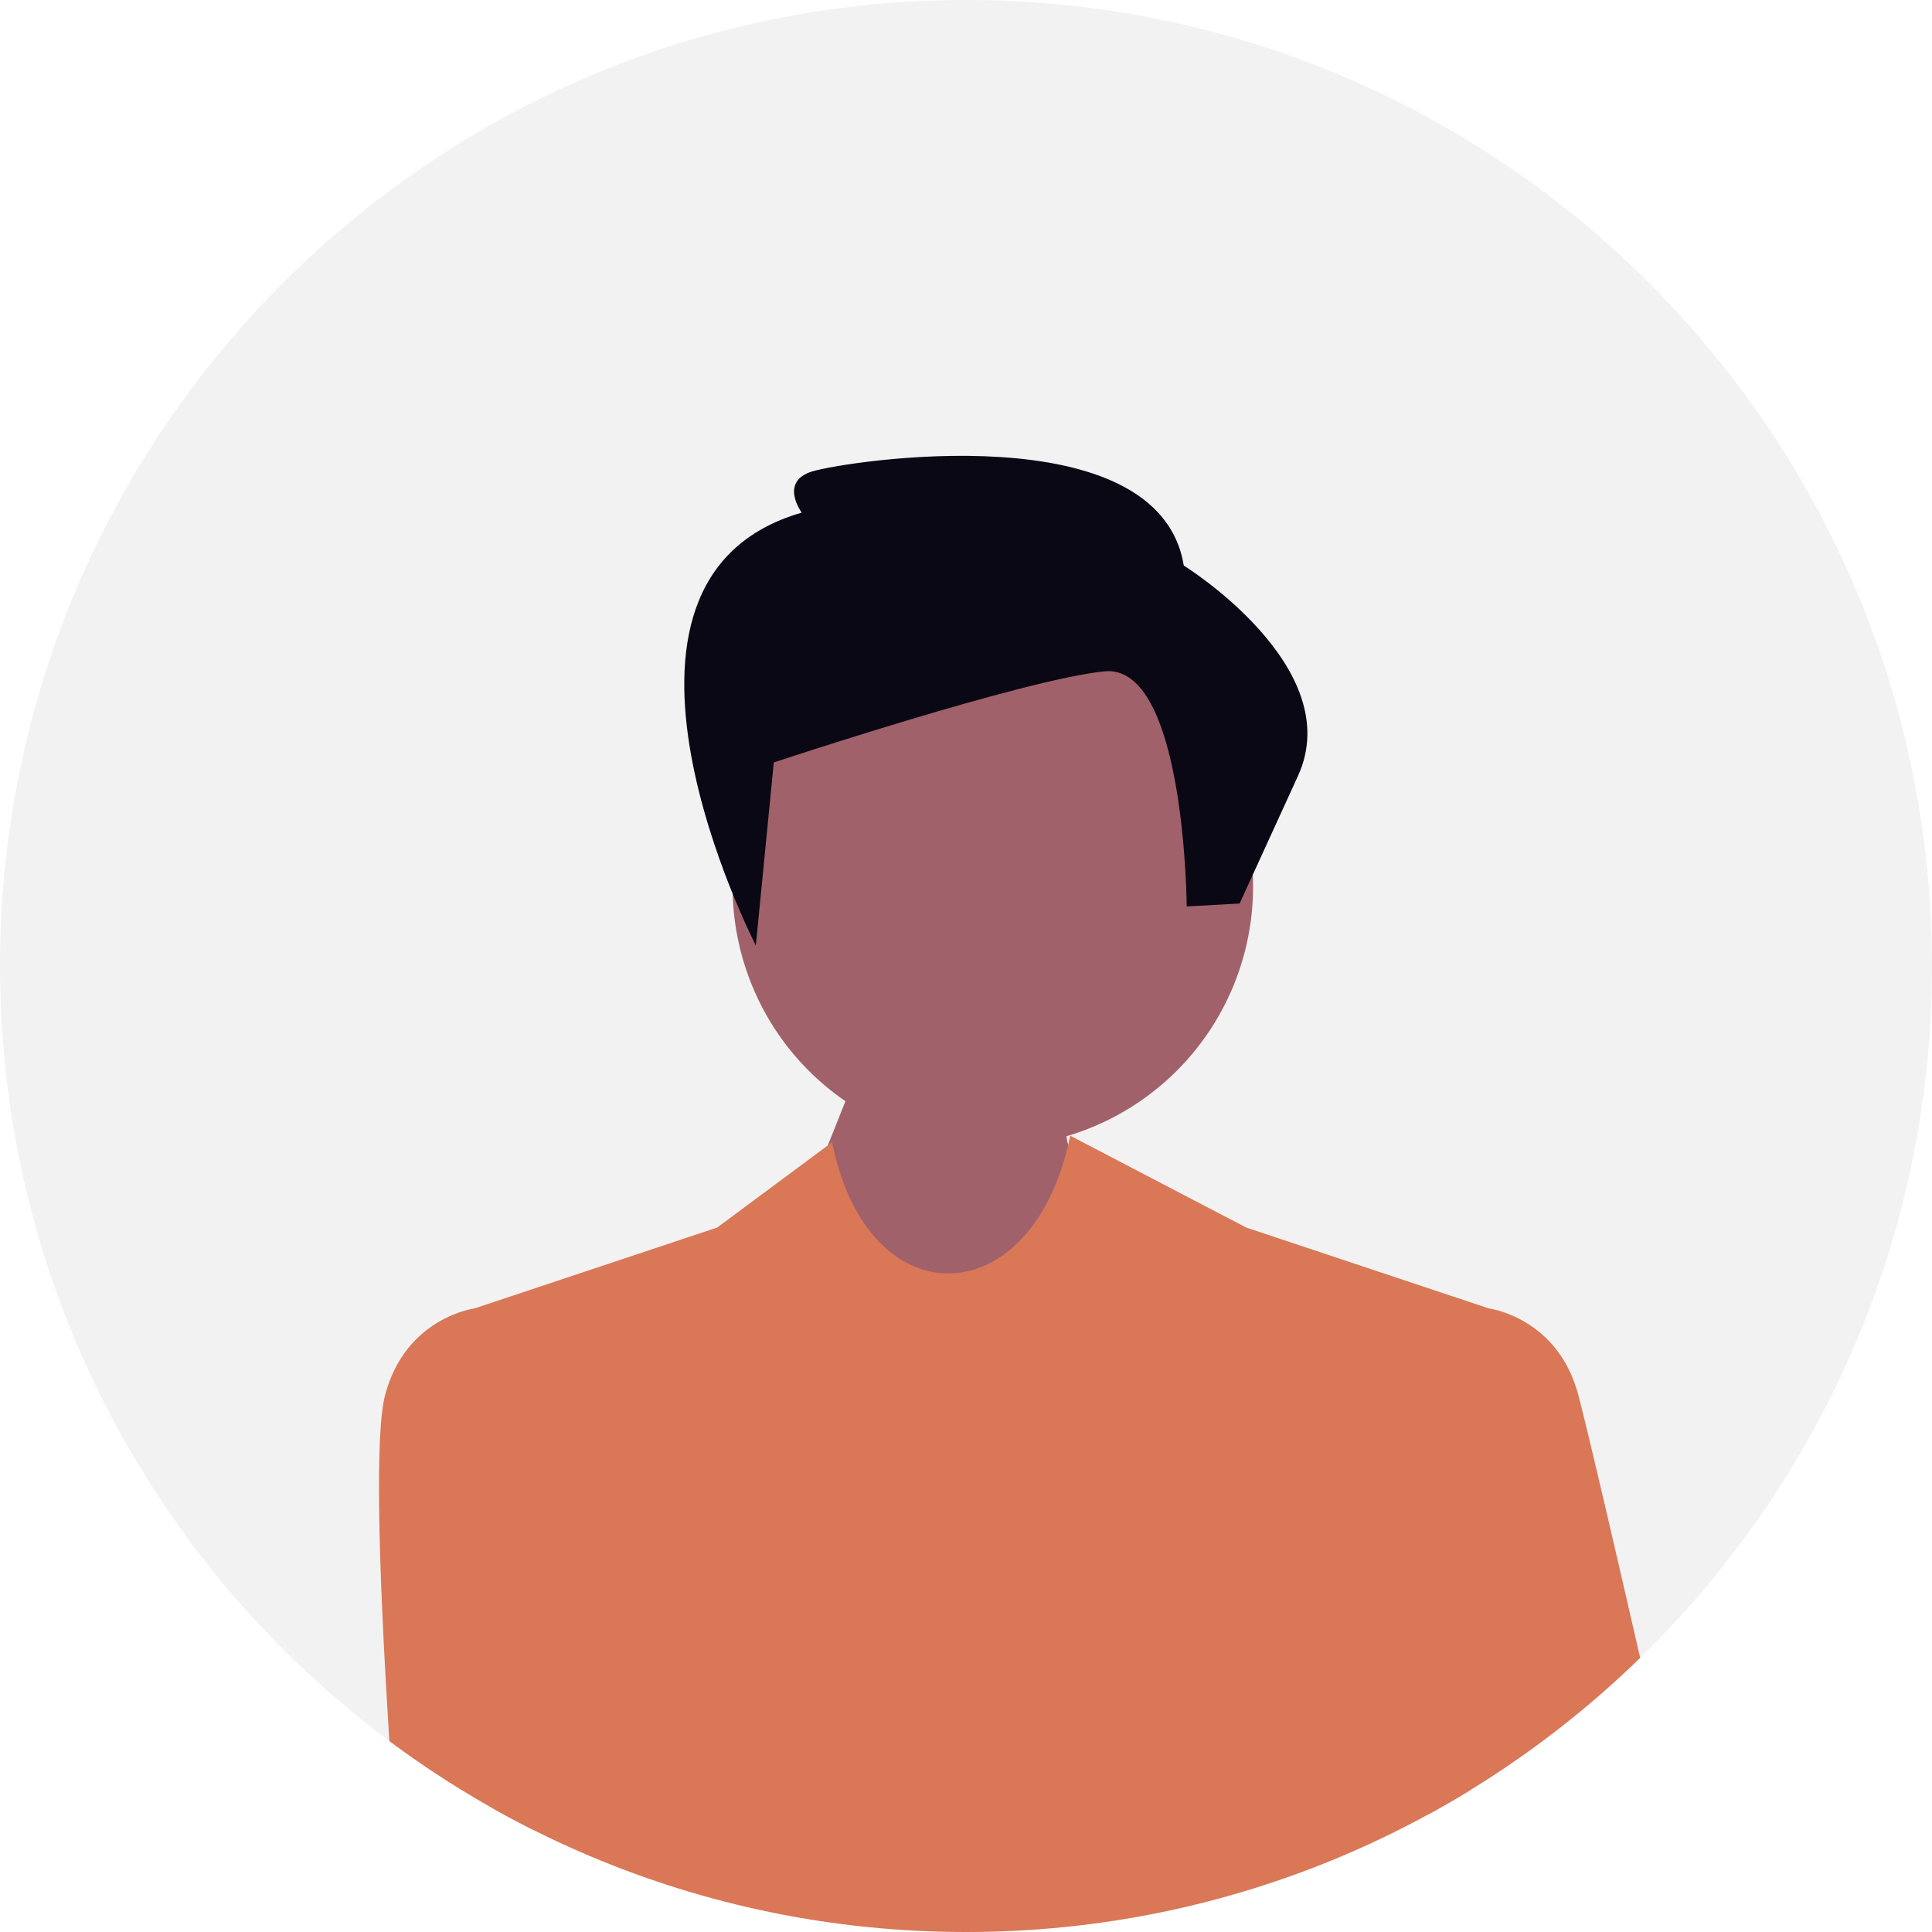
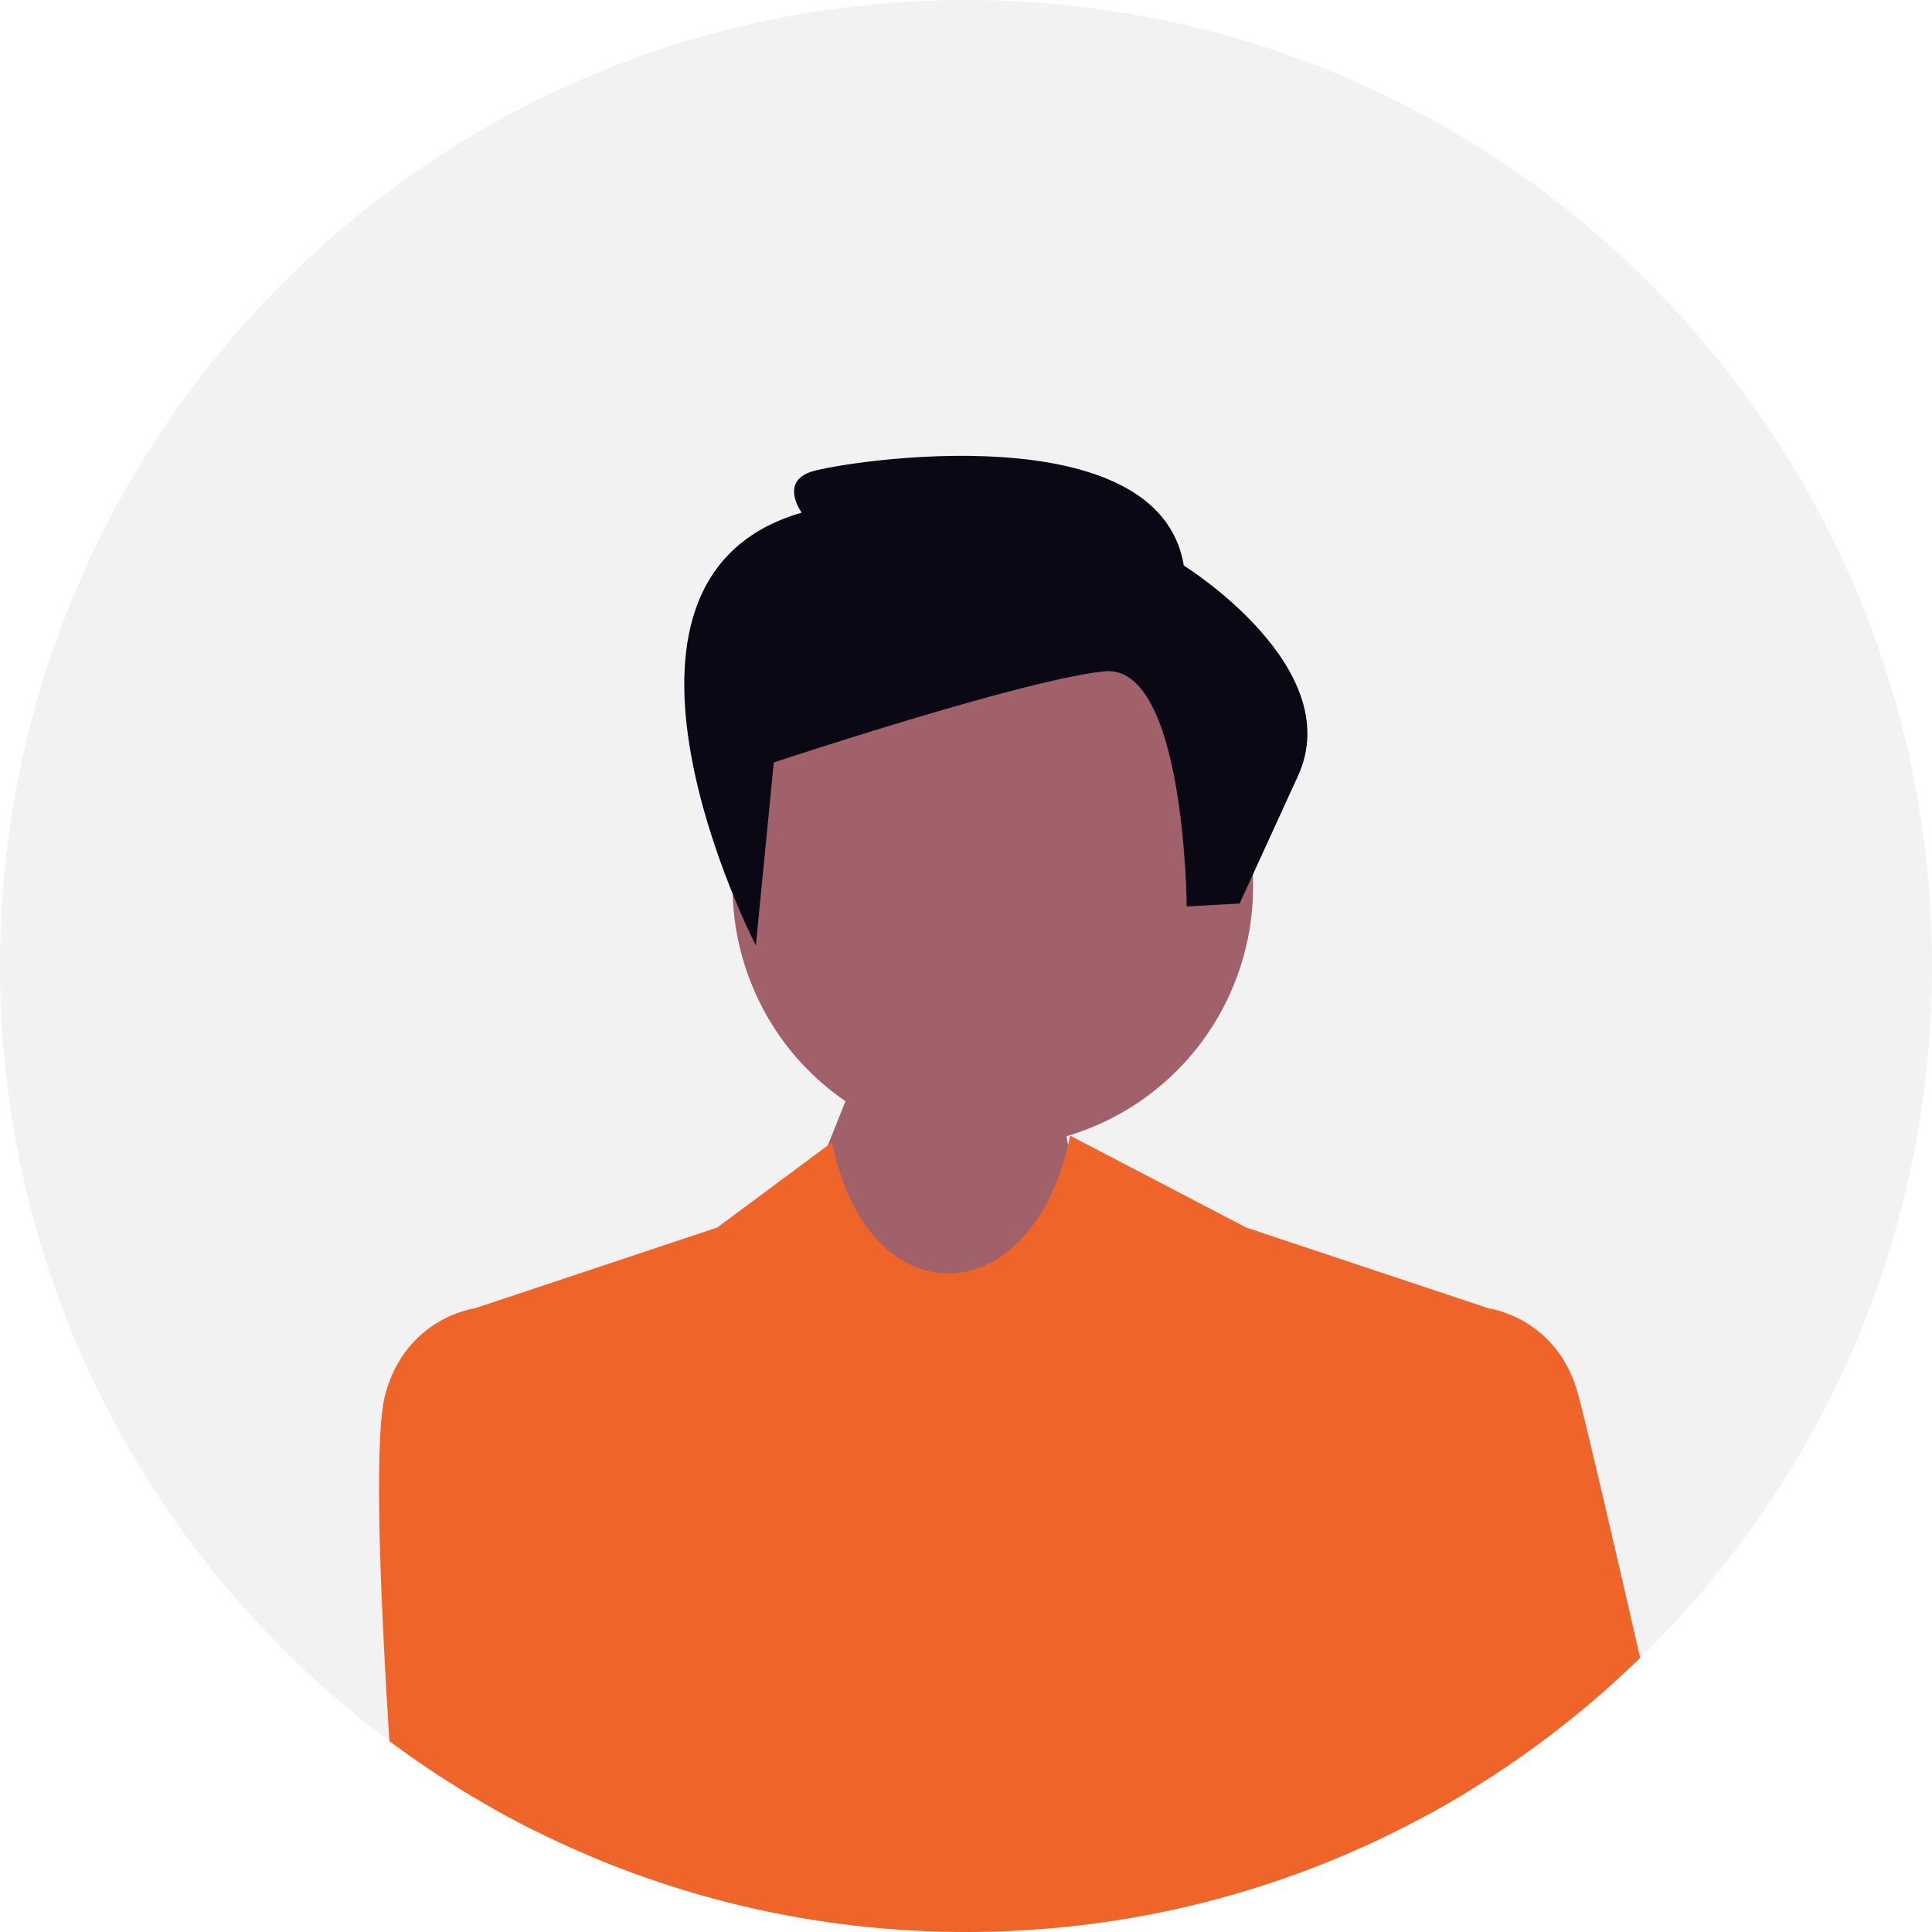
<svg xmlns="http://www.w3.org/2000/svg" width="640" height="640" viewBox="0 0 640 640" role="img" artist="Katerina Limpitsouni" source="https://undraw.co/">
  <defs>
    <clipPath id="a-96">
      <circle cx="320" cy="320" r="320" transform="translate(-6887 -15230)" fill="none" stroke="#707070" stroke-width="1" />
    </clipPath>
  </defs>
  <g transform="translate(-640 -220)">
    <circle cx="320" cy="320" r="320" transform="translate(640 220)" fill="#f2f2f2" />
    <g transform="translate(7527 15450)" clip-path="url(#a-96)">
      <g transform="translate(-7107 -15079)">
        <path d="M631.3,168a86.2,86.2,0,1,0-131.232,45.789L447.449,345.682l258.486-21.906s-130.944-70.3-132.623-98.389A86.112,86.112,0,0,0,631.3,168Z" fill="#a0616a" />
-         <path d="M693.129,291.664l20.021-9.249s22.872,2.916,29.694,28.721,37.97,164.049,37.97,164.049,18.247,18.007,7.789,42.838c0,0,3.643,27.5-7.789,31.643s-88.021,63.265-88.021,63.265l.337-321.266Z" fill="#d97757" />
-         <path d="M632.829,255.642,574.5,225.2c-11.934,59.384-66.926,61.574-78.86,2.191l-38.058,28.251-80.321,26.773,11.683,311.424,163.034-.47.012.47H701.467L713.15,282.415l-80.321-26.773Z" fill="#d97757" />
-         <path d="M397.284,291.664l-20.021-9.249s-22.872,2.916-29.694,28.721,5.841,175,5.841,175-18.247,18.007-7.789,42.838c0,0-3.643,27.5,7.789,31.643s43.873,5.974,43.873,5.974V291.664Z" fill="#d97757" />
+         <path d="M693.129,291.664l20.021-9.249s22.872,2.916,29.694,28.721,37.97,164.049,37.97,164.049,18.247,18.007,7.789,42.838c0,0,3.643,27.5-7.789,31.643s-88.021,63.265-88.021,63.265l.337-321.266Z" fill="#ef6429" />
+         <path d="M632.829,255.642,574.5,225.2c-11.934,59.384-66.926,61.574-78.86,2.191l-38.058,28.251-80.321,26.773,11.683,311.424,163.034-.47.012.47H701.467L713.15,282.415l-80.321-26.773Z" fill="#ef6429" />
+         <path d="M397.284,291.664l-20.021-9.249s-22.872,2.916-29.694,28.721,5.841,175,5.841,175-18.247,18.007-7.789,42.838c0,0-3.643,27.5,7.789,31.643s43.873,5.974,43.873,5.974V291.664Z" fill="#ef6429" />
        <path d="M476.326,101.572l-5.943,60.63S408.019,41.194,485.575,18.818c0,0-7.553-10.227,3.408-13.63S603.857-14.532,612.14,36.342c0,0,54.285,33.645,37.856,69.642L630.639,148.3l-17.524.974s-.494-80.569-27.26-77.887S476.326,101.572,476.326,101.572Z" fill="#090814" />
      </g>
    </g>
  </g>
</svg>
